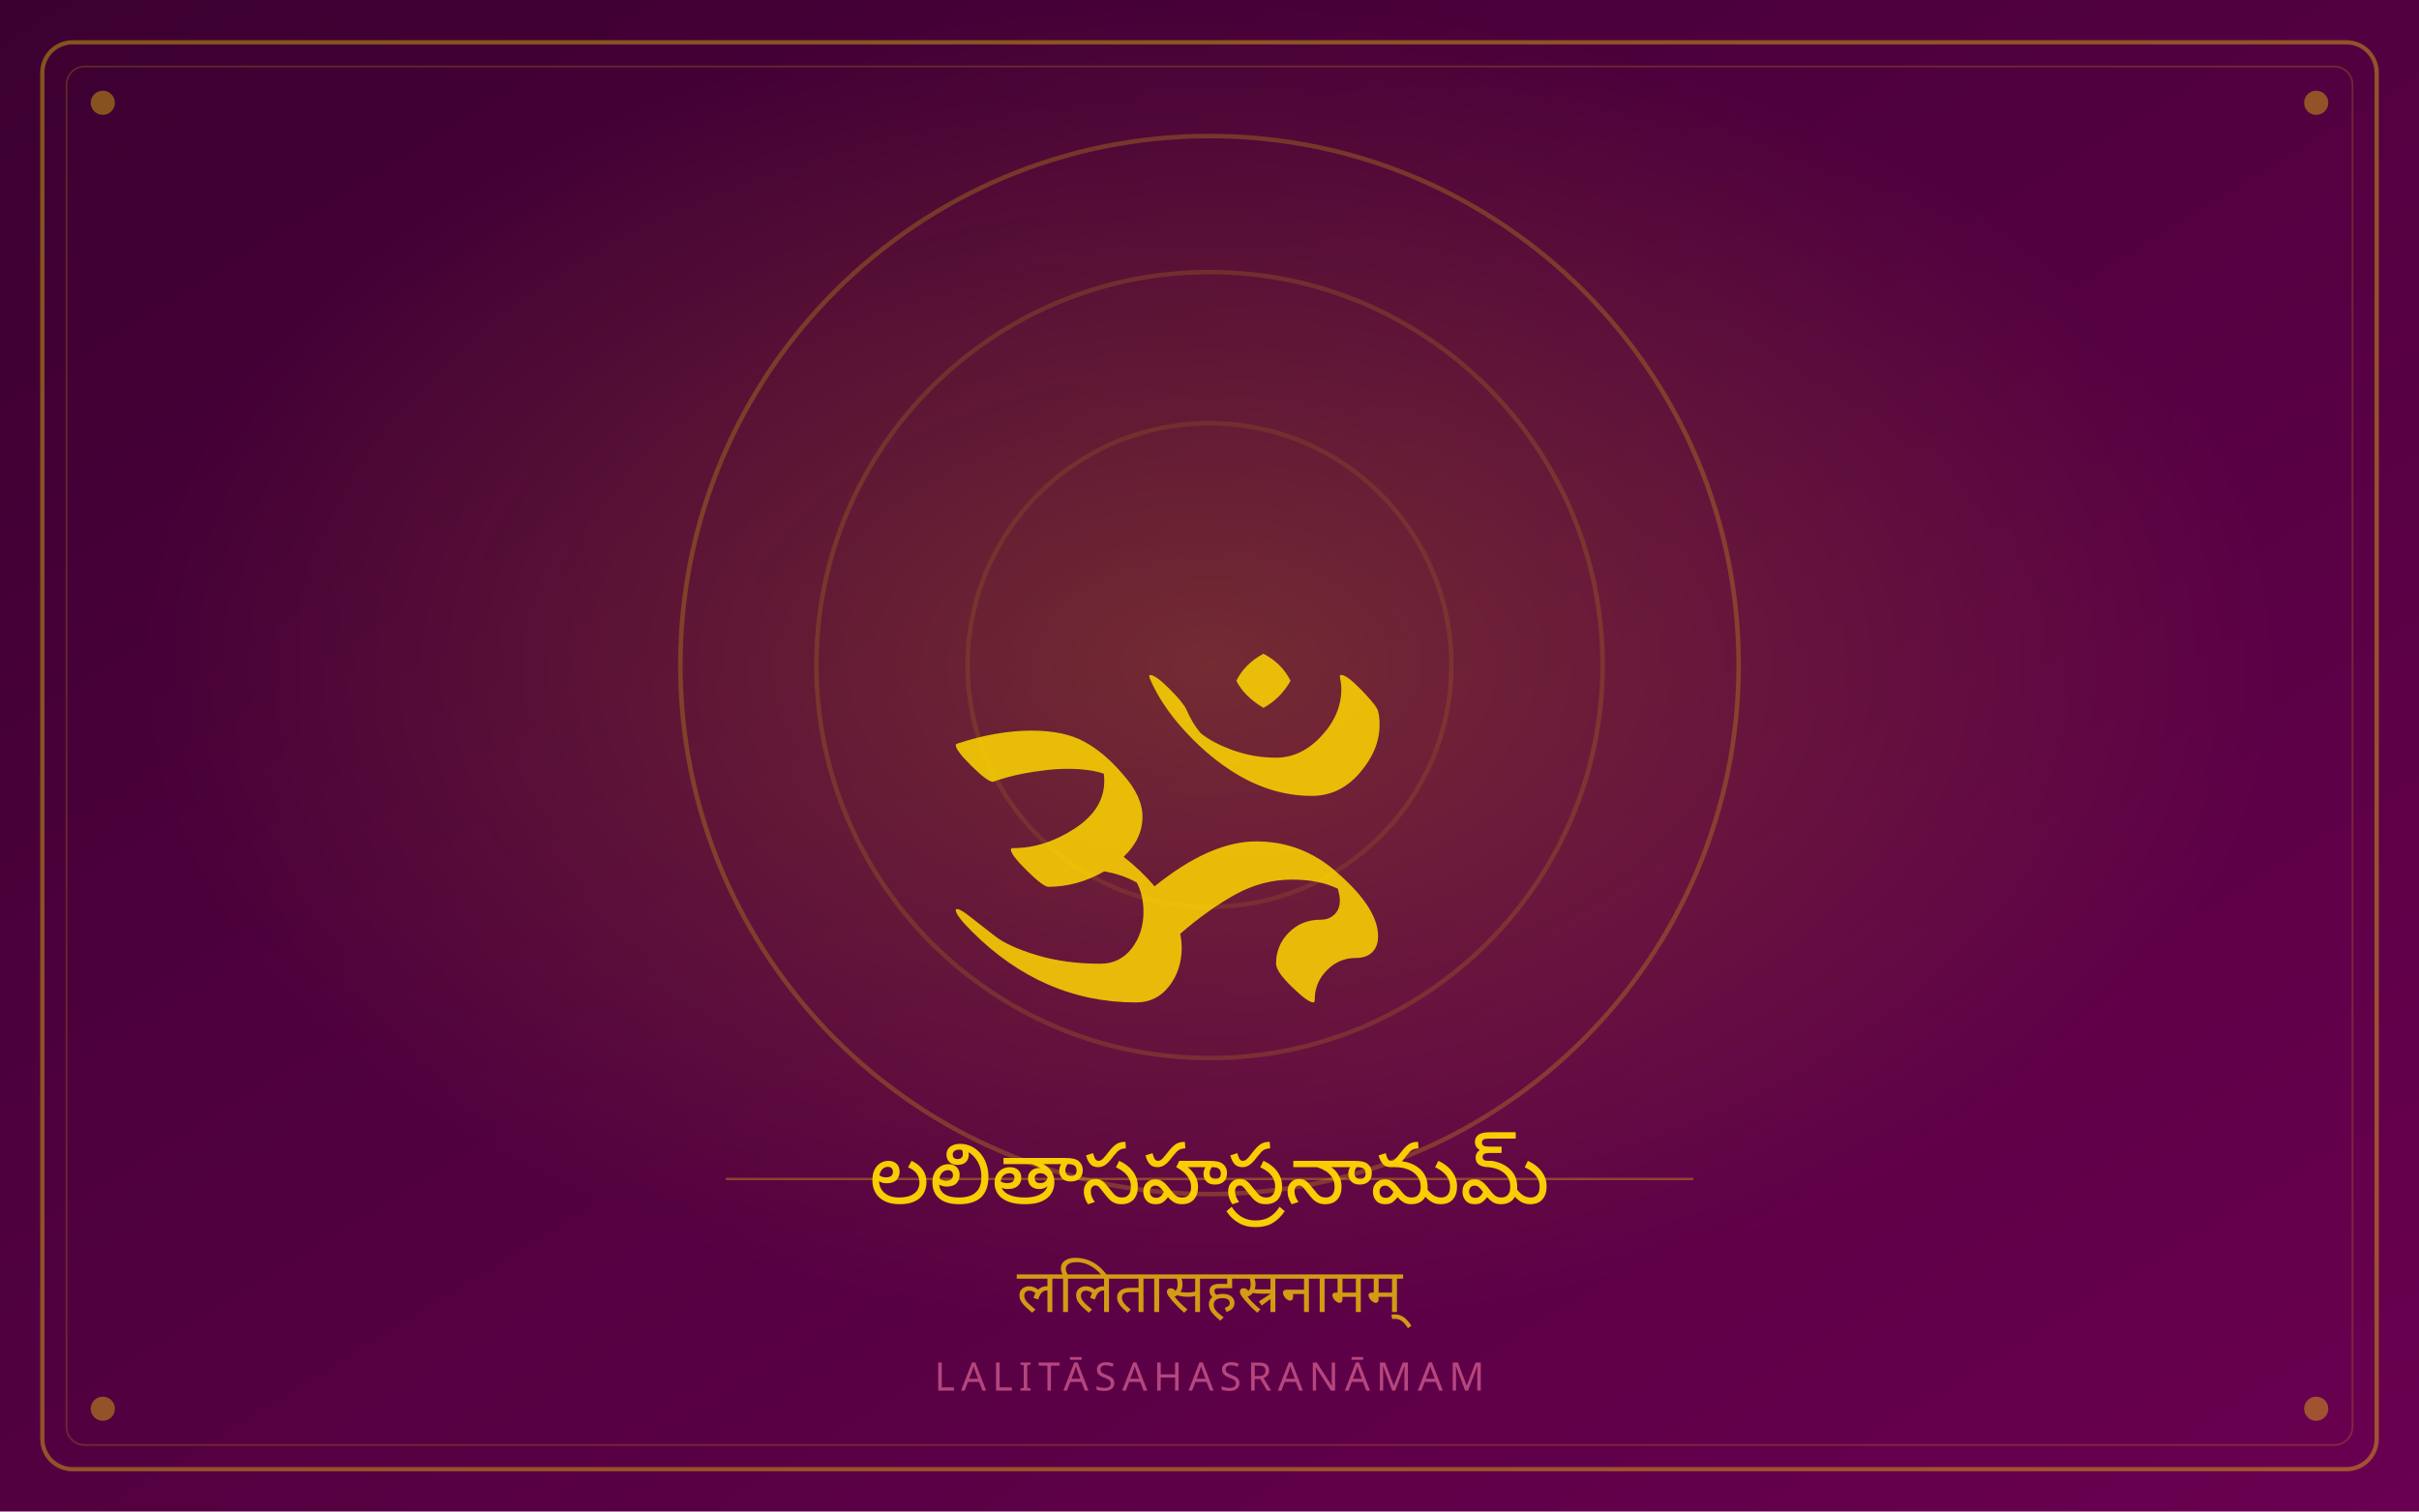
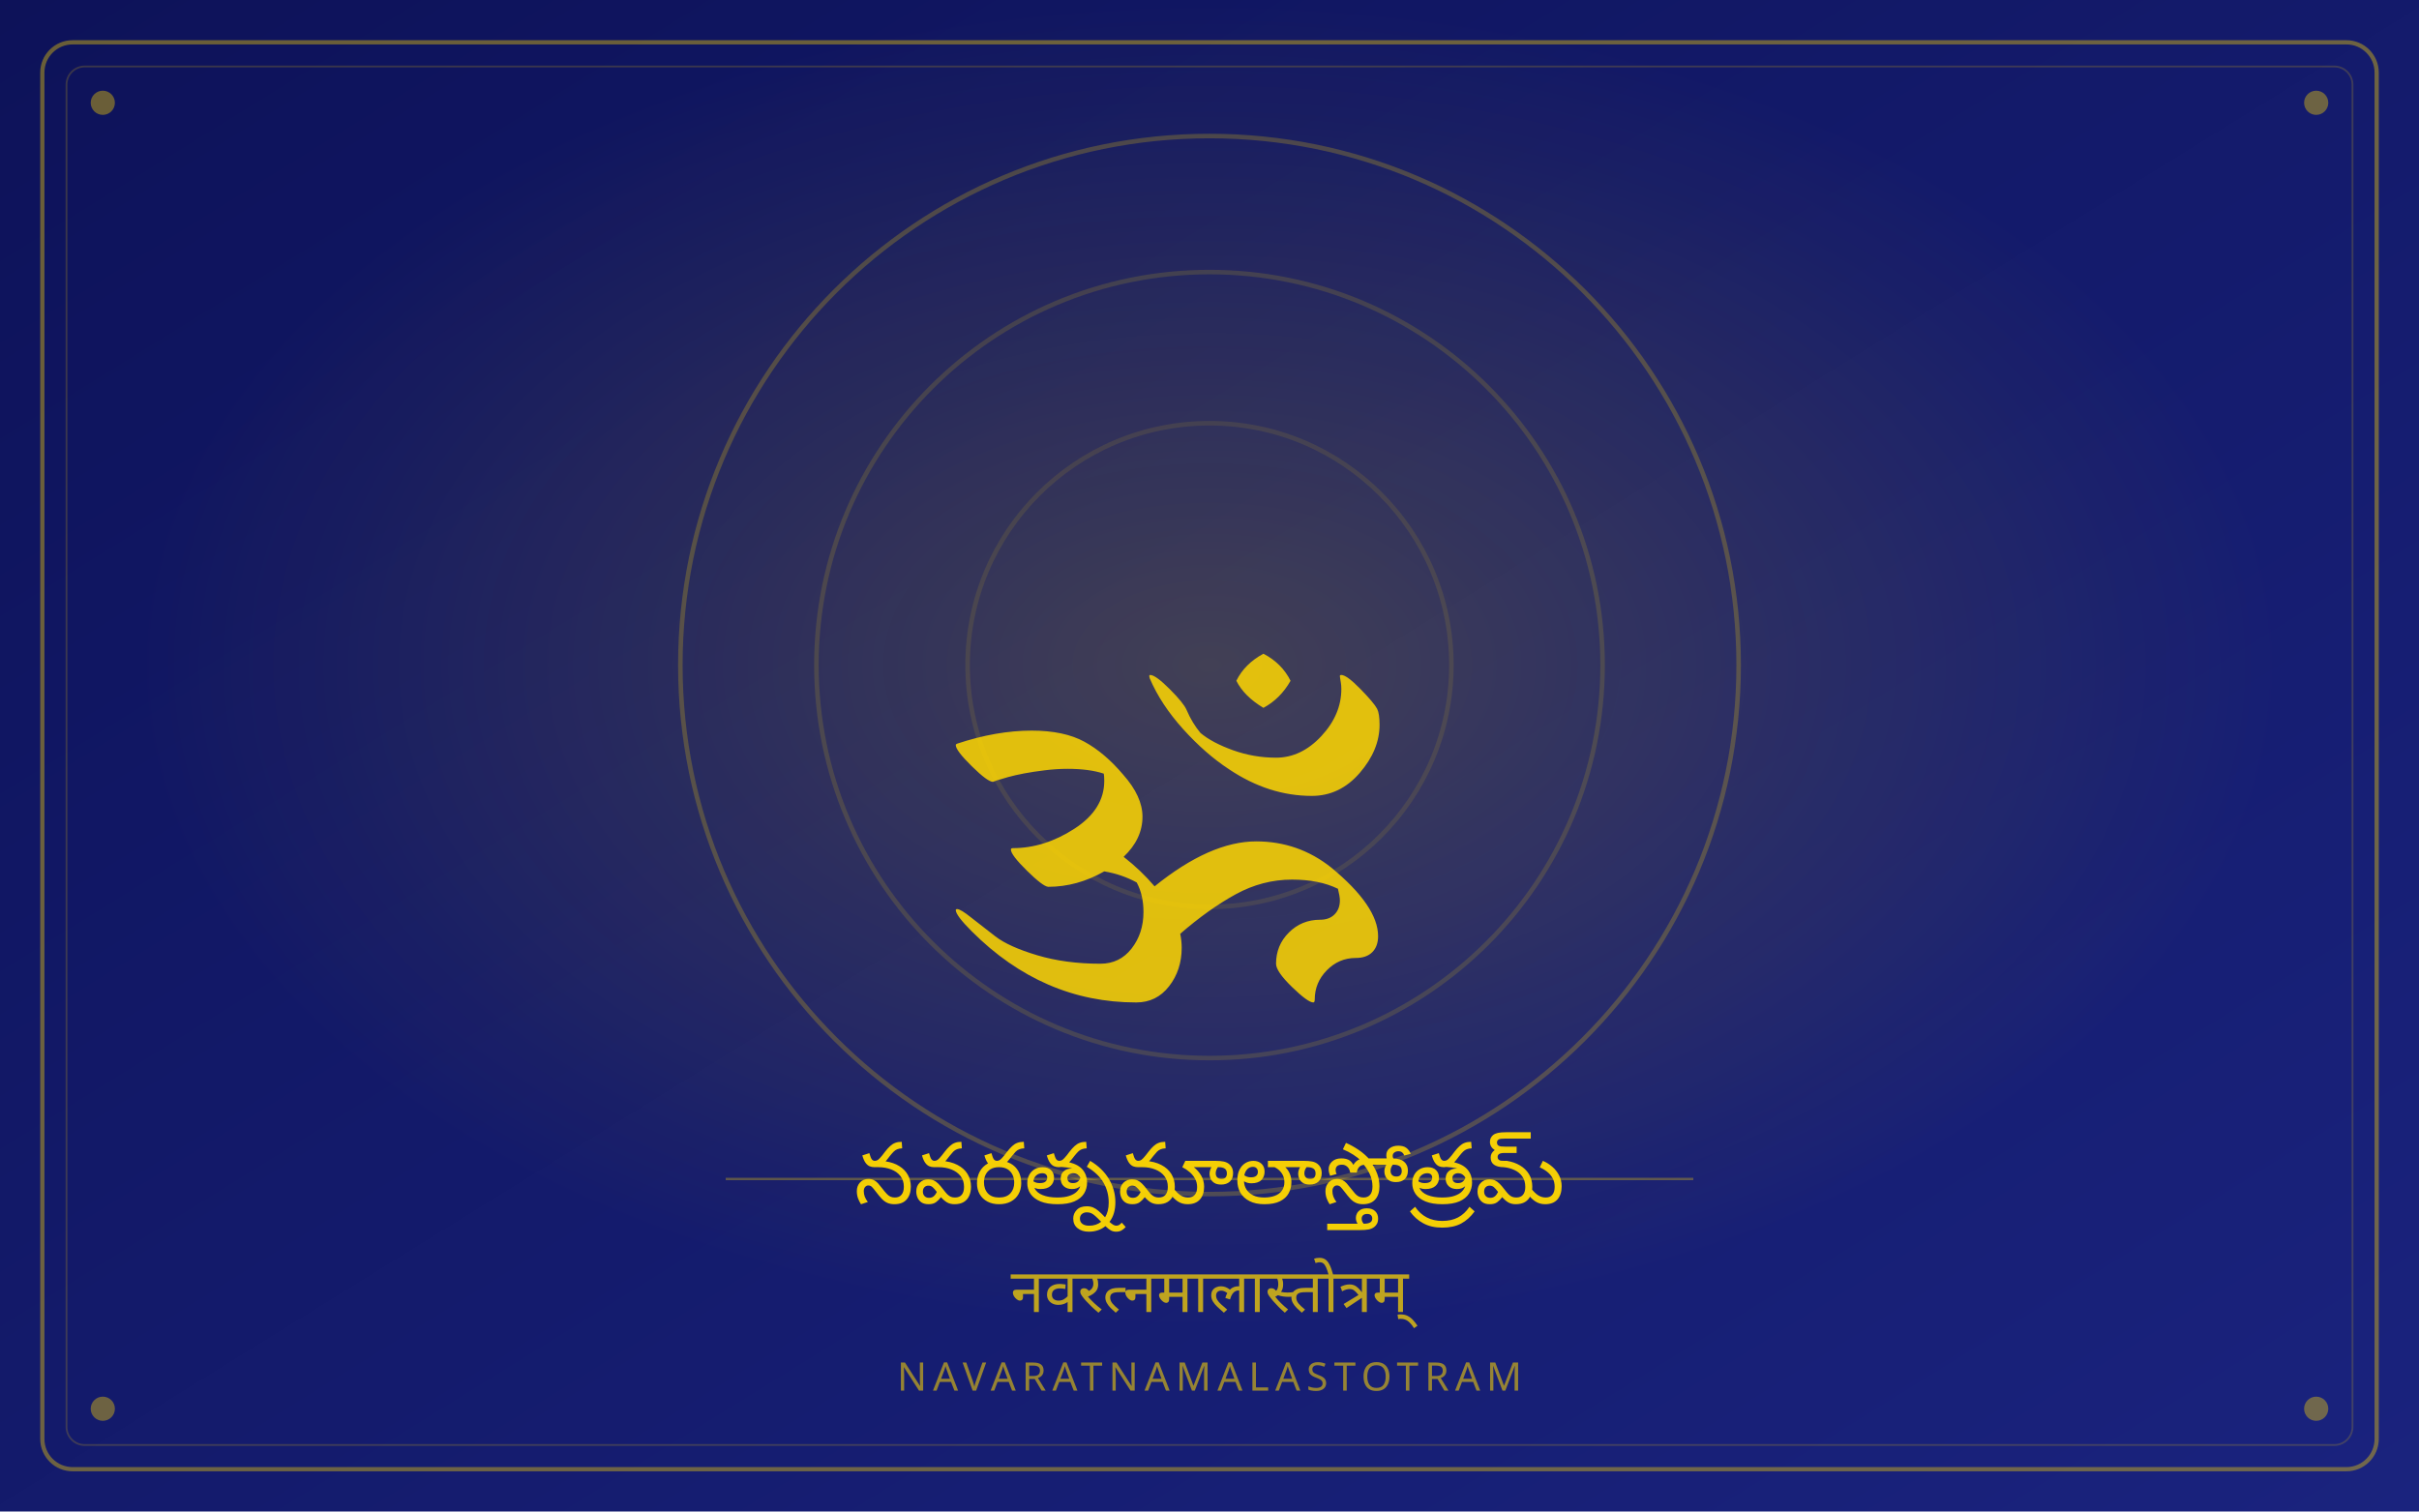
<svg xmlns="http://www.w3.org/2000/svg" viewBox="0 0 800 500" width="800" height="500">
  <defs>
    <linearGradient id="bg" x1="0%" y1="0%" x2="100%" y2="100%">
-       <stop offset="0%" stop-color="#3B0030" />
-       <stop offset="100%" stop-color="#6A0050" />
+       <stop offset="0%" stop-color="#0D1259" />
+       <stop offset="100%" stop-color="#1A237E" />
    </linearGradient>
    <radialGradient id="glow" cx="50%" cy="44%" r="44%">
      <stop offset="0%" stop-color="#FFD700" stop-opacity="0.20" />
      <stop offset="100%" stop-color="#FFD700" stop-opacity="0" />
    </radialGradient>
    <filter id="blur4">
      <feGaussianBlur stdDeviation="4" />
    </filter>
    <filter id="blur8">
      <feGaussianBlur stdDeviation="8" />
    </filter>
  </defs>
  <rect width="800" height="500" fill="url(#bg)" />
  <rect width="800" height="500" fill="url(#glow)" />
  <rect x="14" y="14" width="772" height="472" rx="10" fill="none" stroke="#FFD700" stroke-width="1.4" stroke-opacity="0.38" />
  <rect x="22" y="22" width="756" height="456" rx="6" fill="none" stroke="#FFD700" stroke-width="0.6" stroke-opacity="0.18" />
  <circle cx="34" cy="34" r="4" fill="#FFD700" fill-opacity="0.38" />
  <circle cx="766" cy="34" r="4" fill="#FFD700" fill-opacity="0.38" />
  <circle cx="34" cy="466" r="4" fill="#FFD700" fill-opacity="0.38" />
  <circle cx="766" cy="466" r="4" fill="#FFD700" fill-opacity="0.38" />
  <circle cx="400" cy="220" r="175" fill="none" stroke="#FFD700" stroke-width="1.5" stroke-opacity="0.22" />
  <circle cx="400" cy="220" r="130" fill="none" stroke="#FFD700" stroke-width="1.5" stroke-opacity="0.14" />
  <circle cx="400" cy="220" r="80" fill="none" stroke="#FFD700" stroke-width="1.5" stroke-opacity="0.1" />
  <text x="400" y="280" text-anchor="middle" dominant-baseline="middle" font-size="160" fill="#FFD700" fill-opacity="0.85" font-family="serif">ॐ</text>
  <line x1="240" y1="390" x2="560" y2="390" stroke="#FFD700" stroke-width="0.8" stroke-opacity="0.30" />
-   <text x="400" y="398" text-anchor="middle" font-size="28" fill="#FFD700" fill-opacity="0.95" font-family="'Noto Sans Telugu',serif">లలితాసహస్రనామమ్</text>
-   <text x="400" y="434" text-anchor="middle" font-size="20" fill="#FFD700" fill-opacity="0.72" font-family="'Noto Sans Devanagari',serif">ललितासहस्रनामम्</text>
-   <text x="400" y="460" text-anchor="middle" font-size="13" fill="#FF80AB" fill-opacity="0.55" font-family="sans-serif" letter-spacing="2">LALITĀSAHASRANĀMAM</text>
+   <text x="400" y="398" text-anchor="middle" font-size="28" fill="#FFD700" fill-opacity="0.95" font-family="'Noto Sans Telugu',serif">నవరత్నమాలాస్తోత్రమ్</text>
+   <text x="400" y="434" text-anchor="middle" font-size="20" fill="#FFD700" fill-opacity="0.72" font-family="'Noto Sans Devanagari',serif">नवरत्नमालास्तोत्रम्</text>
+   <text x="400" y="460" text-anchor="middle" font-size="13" fill="#FFD700" fill-opacity="0.55" font-family="sans-serif" letter-spacing="2">NAVARATNAMALASTOTRAM</text>
</svg>
